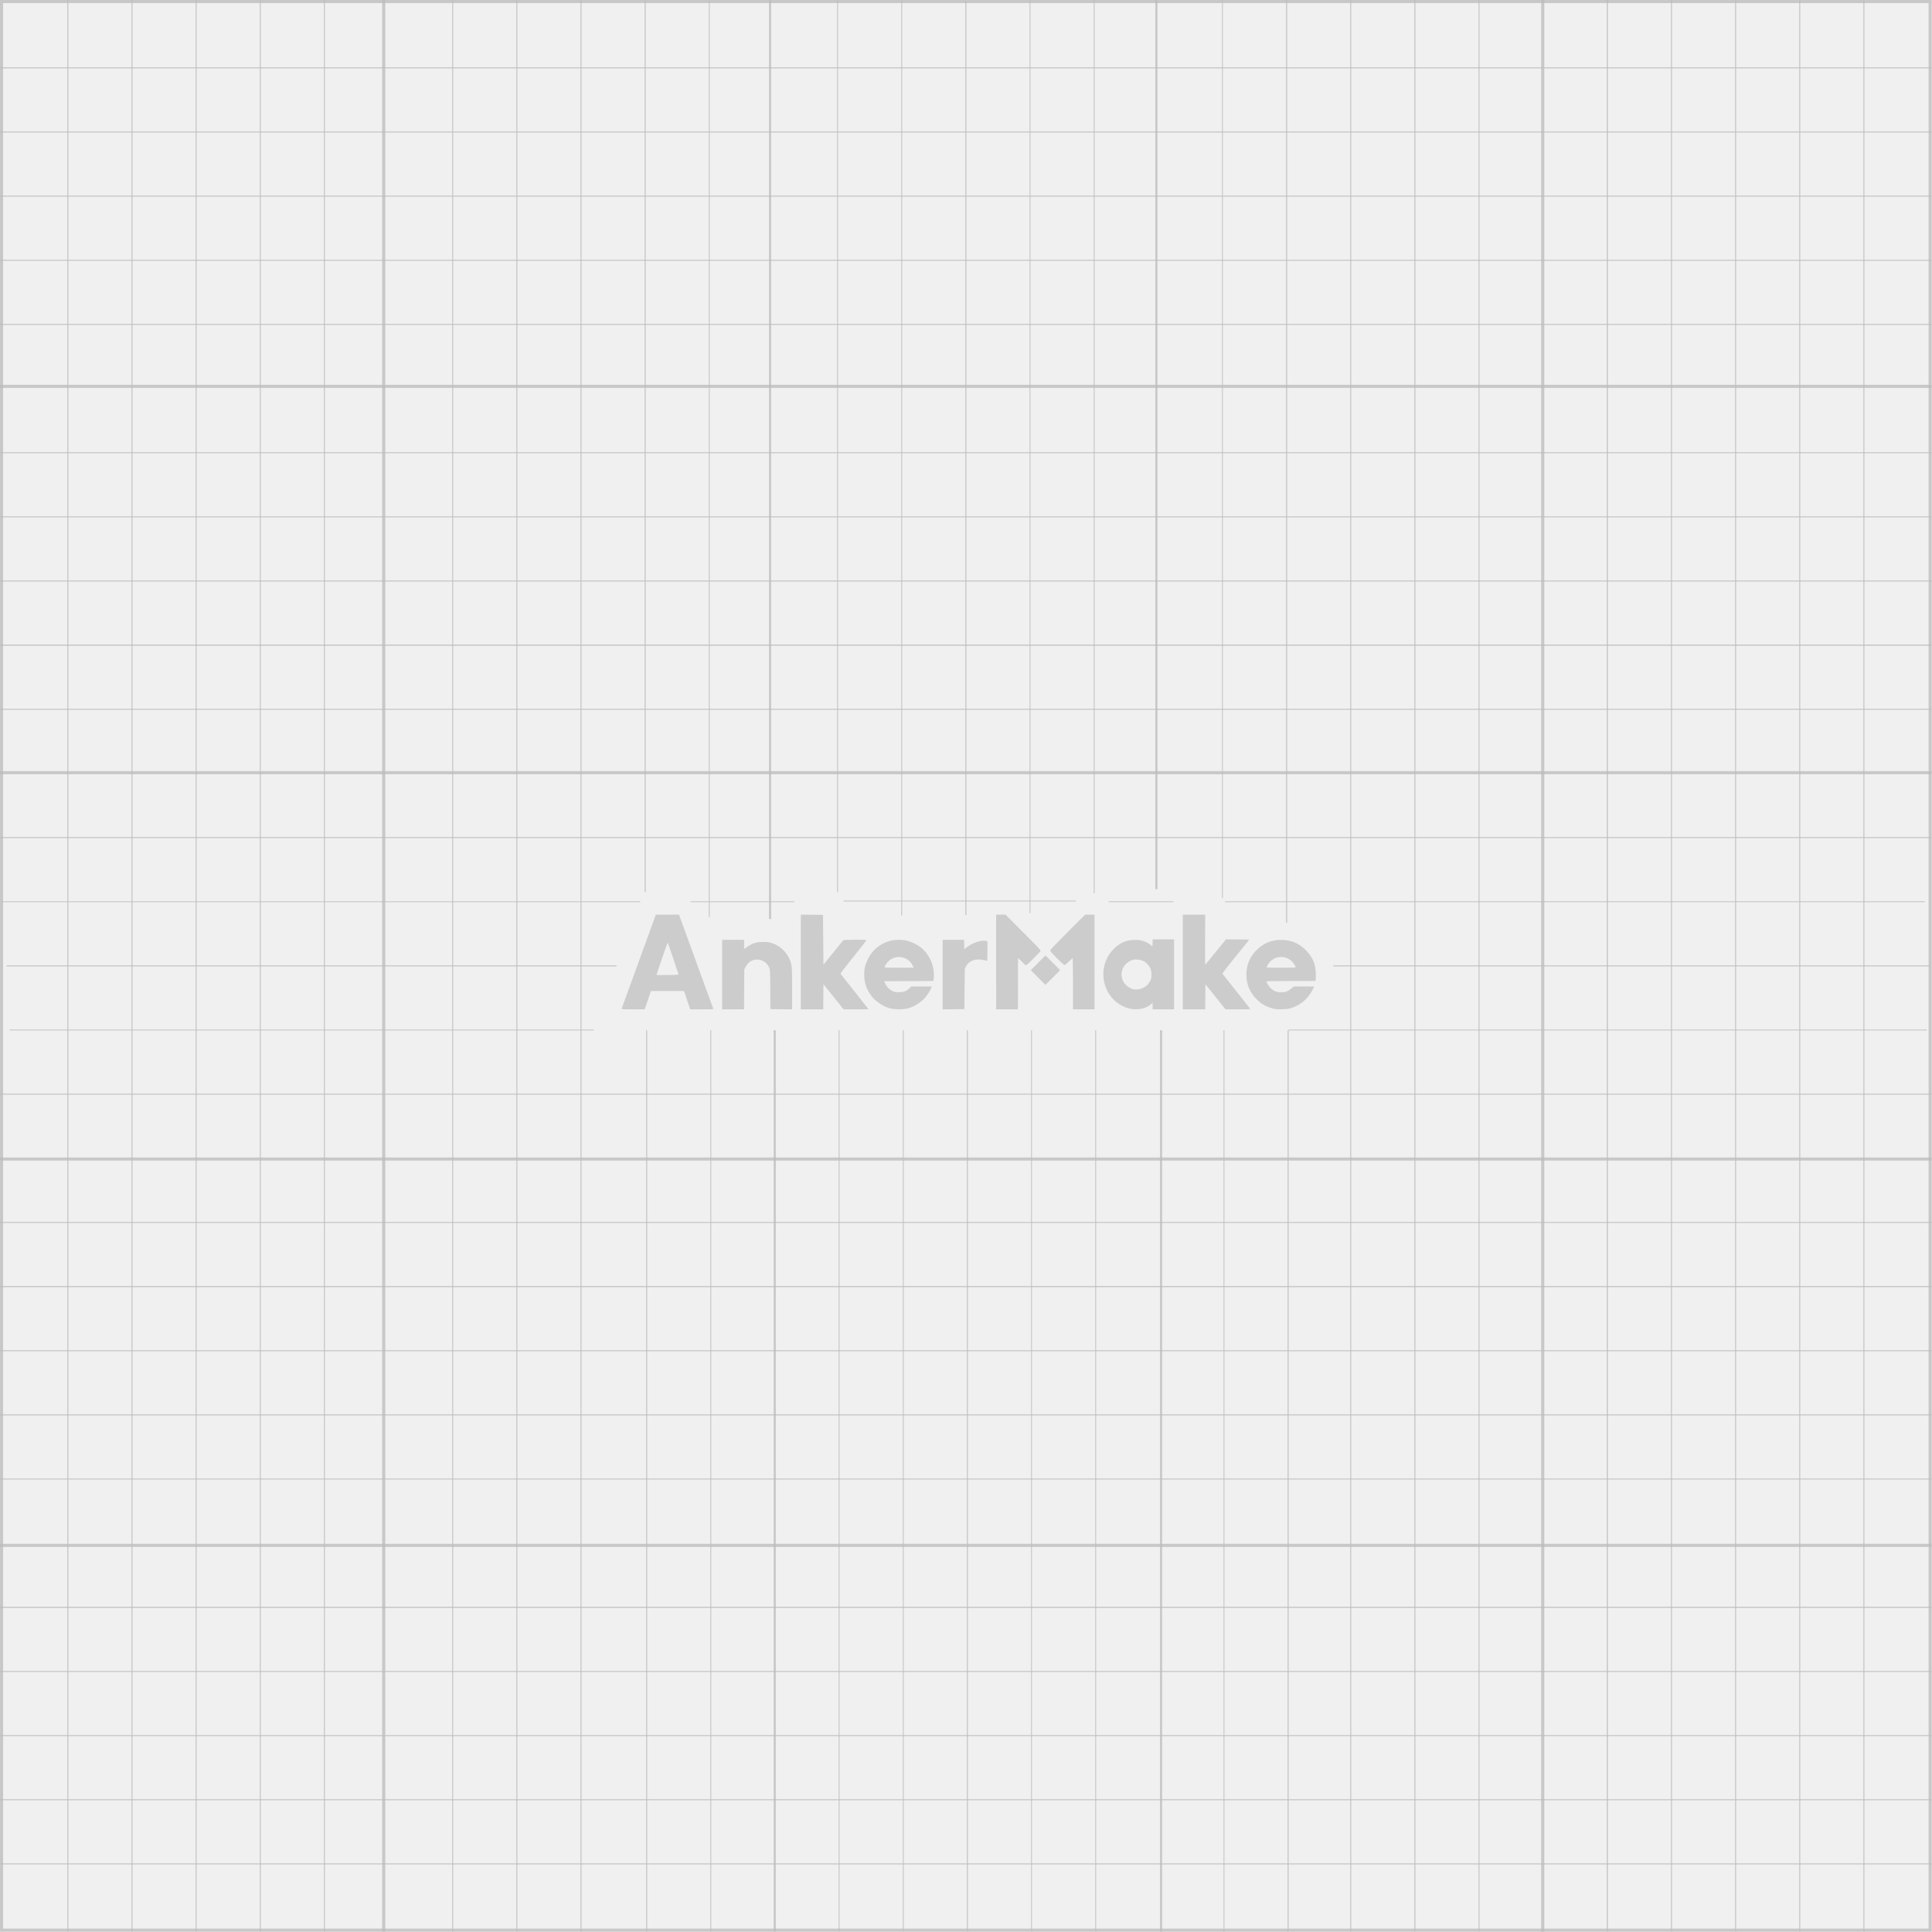
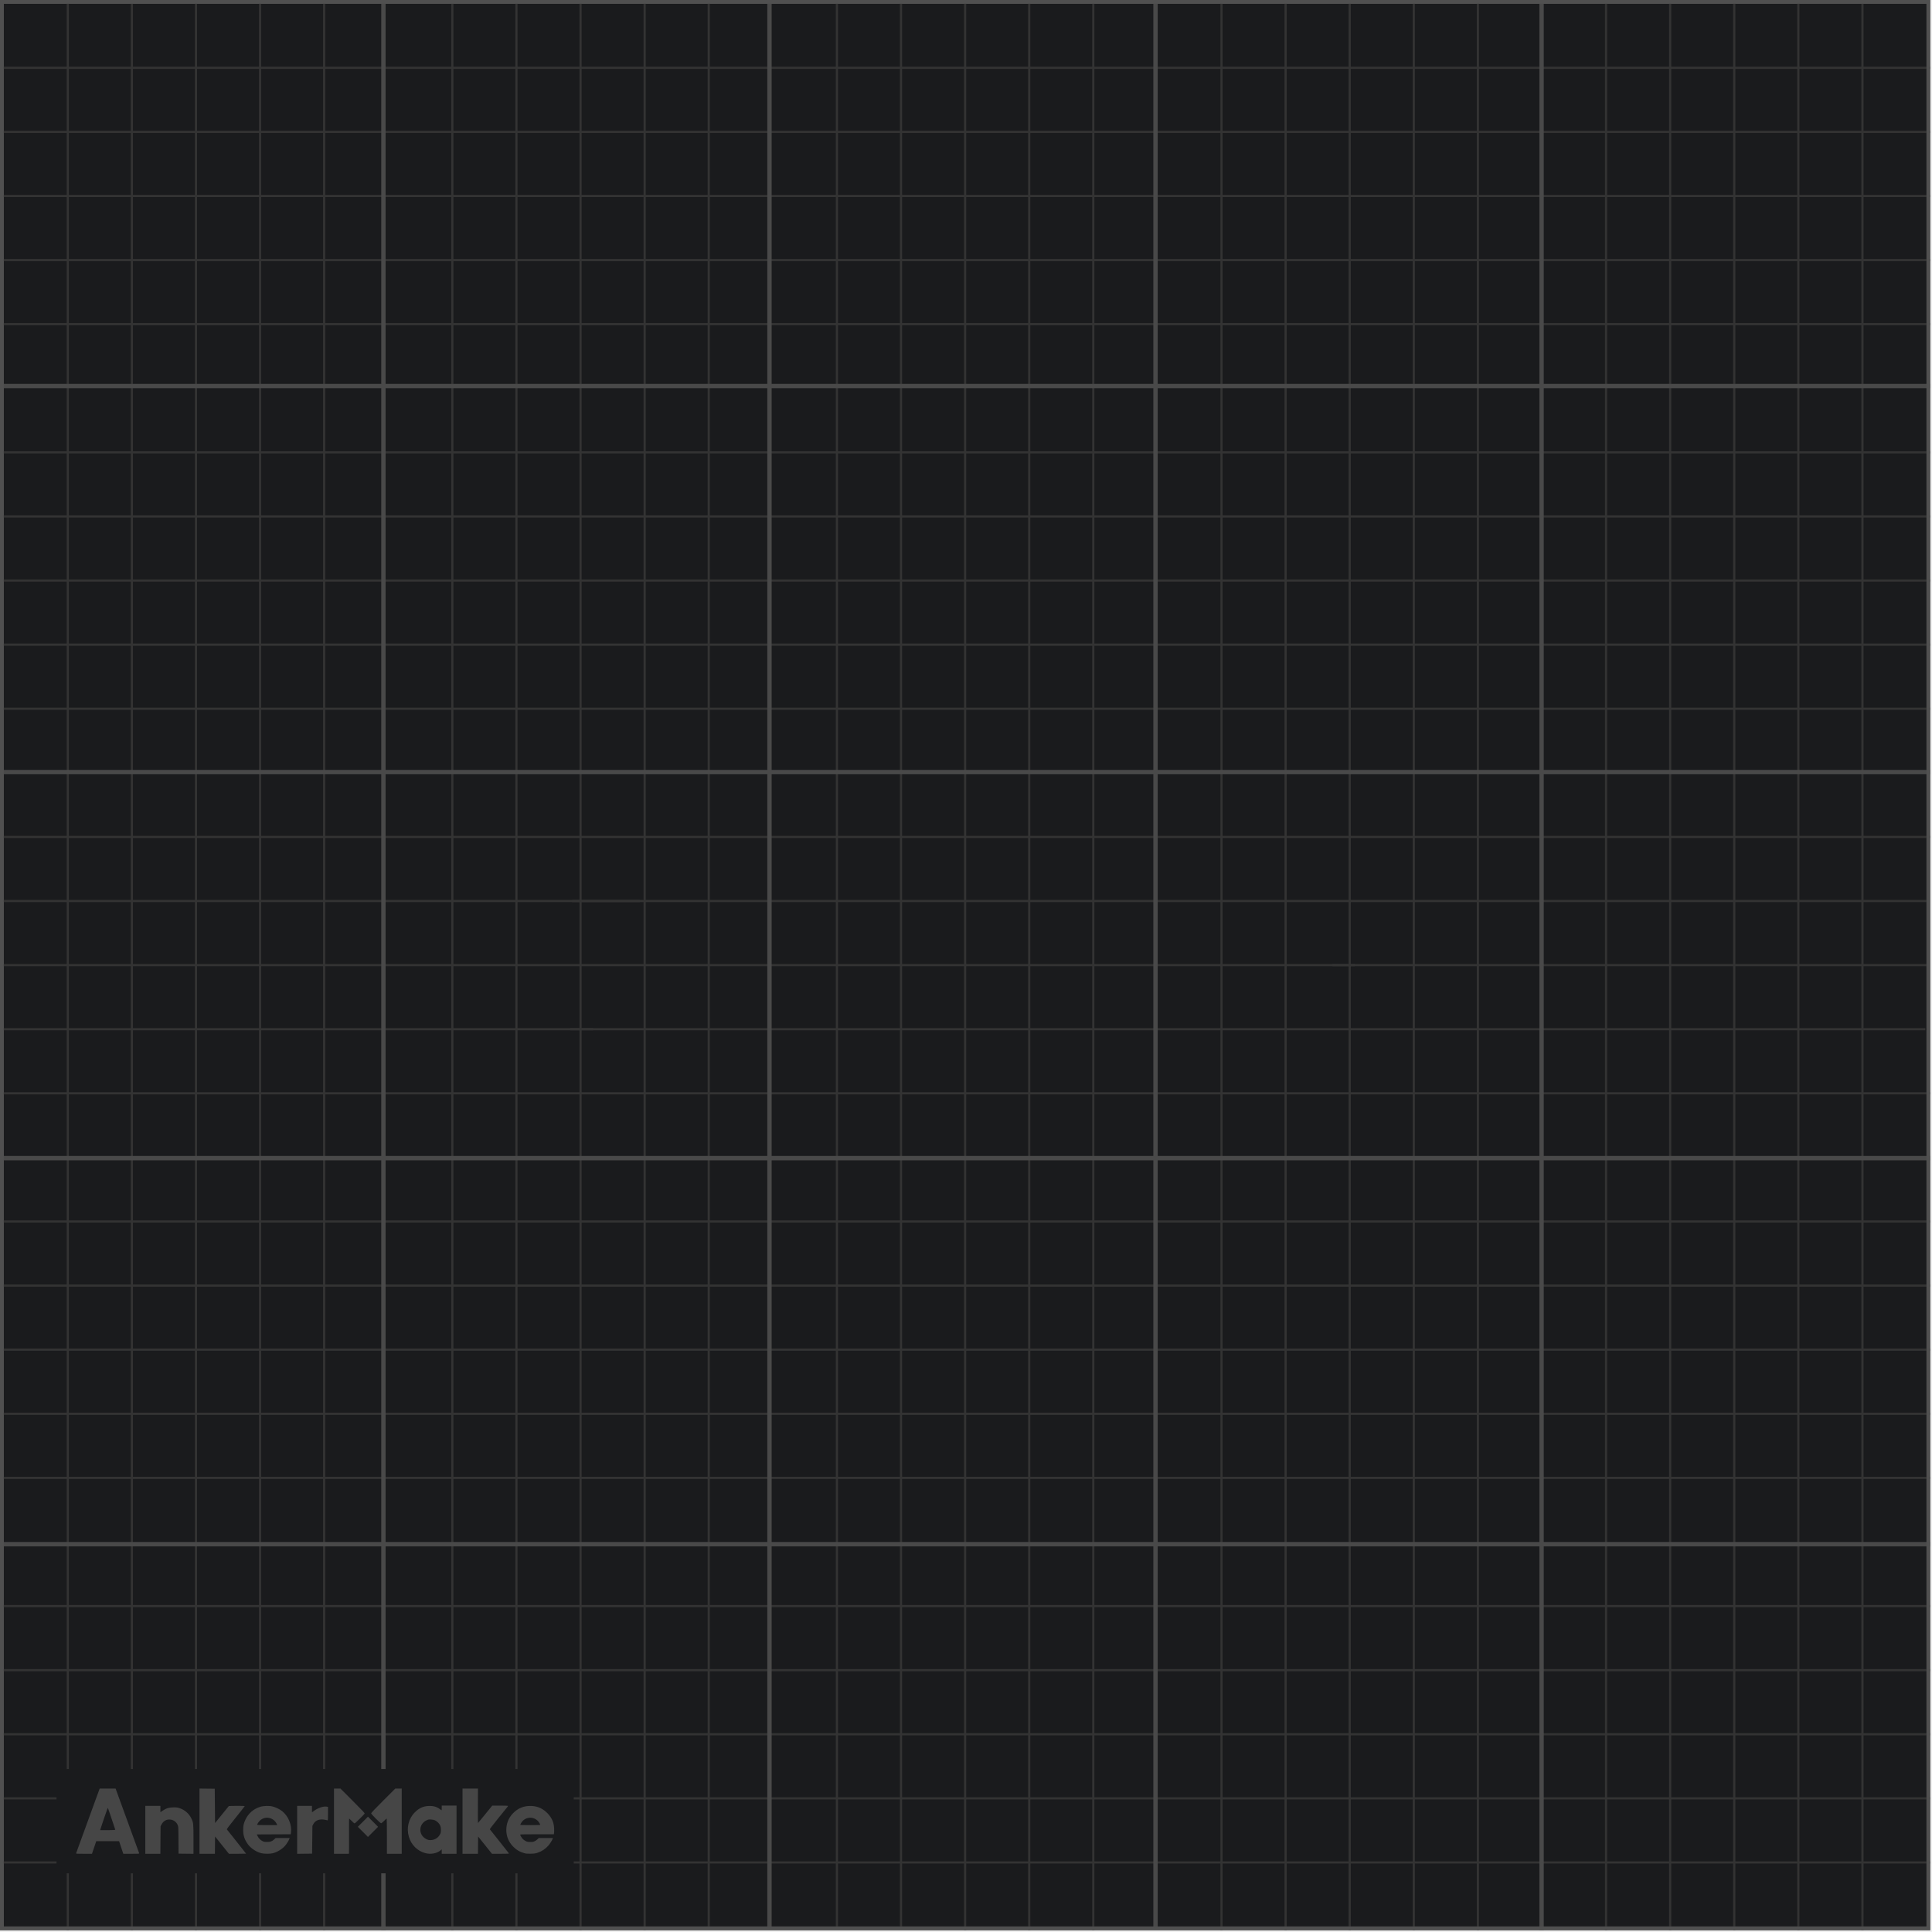
- <svg xmlns="http://www.w3.org/2000/svg" width="100%" height="100%" viewBox="0 0 2776 2776" version="1.1" xml:space="preserve" style="fill-rule:evenodd;clip-rule:evenodd;">
-   <g id="Layer-1">
-     <g>
-       <rect id="rect13" x="2.245" y="2.245" width="2771.1" height="2771.1" style="fill:none;stroke:#BABABA;stroke-opacity:0.75;stroke-width:4.49px;" />
-       <path id="path15" d="M551.349,0l0,2775.59" style="fill:none;fill-rule:nonzero;stroke:#BABABA;stroke-opacity:0.75;stroke-width:4.48px;" />
-       <path id="path17" d="M1106.47,0l0,1320.48" style="fill:none;fill-rule:nonzero;stroke:#BABABA;stroke-opacity:0.75;stroke-width:3.09px;" />
-       <path id="path19" d="M1661.59,0l-0,1277.57" style="fill:none;fill-rule:nonzero;stroke:#BABABA;stroke-opacity:0.75;stroke-width:3.04px;" />
-       <path id="path21" d="M2216.7,0l-0,2775.59" style="fill:none;fill-rule:nonzero;stroke:#BABABA;stroke-opacity:0.75;stroke-width:4.48px;" />
-       <path id="path25" d="M2775.59,555.118l-2775.59,0" style="fill:none;fill-rule:nonzero;stroke:#BABABA;stroke-opacity:0.75;stroke-width:4.48px;" />
-       <path id="path27" d="M2775.59,1110.24l-2775.59,0" style="fill:none;fill-rule:nonzero;stroke:#BABABA;stroke-opacity:0.75;stroke-width:4.48px;" />
-       <path id="path29" d="M2775.59,1665.35l-2775.59,-0" style="fill:none;fill-rule:nonzero;stroke:#BABABA;stroke-opacity:0.75;stroke-width:4.48px;" />
-       <path id="path31" d="M2775.59,2220.47l-2775.59,-0" style="fill:none;fill-rule:nonzero;stroke:#BABABA;stroke-opacity:0.75;stroke-width:4.48px;" />
-       <path id="path1119" d="M97.476,0l0,2775.59" style="fill:none;fill-rule:nonzero;stroke:#BABABA;stroke-opacity:0.75;stroke-width:1.55px;" />
-       <path id="path1123" d="M281.807,0l0,2775.59" style="fill:none;fill-rule:nonzero;stroke:#BABABA;stroke-opacity:0.75;stroke-width:1.55px;" />
-       <path id="path1127" d="M466.139,0l0,2775.59" style="fill:none;fill-rule:nonzero;stroke:#BABABA;stroke-opacity:0.75;stroke-width:1.55px;" />
-       <path id="path1131" d="M650.47,0l0,2775.59" style="fill:none;fill-rule:nonzero;stroke:#BABABA;stroke-opacity:0.75;stroke-width:1.55px;" />
-       <path id="path1135" d="M834.801,0l0,2775.59" style="fill:none;fill-rule:nonzero;stroke:#BABABA;stroke-opacity:0.75;stroke-width:1.55px;" />
-       <path id="path1147" d="M189.642,0l0,2775.59" style="fill:none;fill-rule:nonzero;stroke:#BABABA;stroke-opacity:0.75;stroke-width:1.55px;" />
-       <path id="path1151" d="M373.973,0l0,2775.59" style="fill:none;fill-rule:nonzero;stroke:#BABABA;stroke-opacity:0.75;stroke-width:1.55px;" />
-       <path id="path1159" d="M742.636,0l0,2775.59" style="fill:none;fill-rule:nonzero;stroke:#BABABA;stroke-opacity:0.75;stroke-width:1.55px;" />
-       <path id="path1163" d="M926.967,0l0,1281.64" style="fill:none;fill-rule:nonzero;stroke:#BABABA;stroke-opacity:0.75;stroke-width:1.6px;" />
-       <path id="path1239" d="M1019.13,0l0,1317.57" style="fill:none;fill-rule:nonzero;stroke:#BABABA;stroke-opacity:0.75;stroke-width:1.37px;" />
-       <path id="path1247" d="M1203.46,0l0,1282.07" style="fill:none;fill-rule:nonzero;stroke:#BABABA;stroke-opacity:0.75;stroke-width:1.37px;" />
-       <path id="path1251" d="M1295.63,0l0,1315.43" style="fill:none;fill-rule:nonzero;stroke:#BABABA;stroke-opacity:0.75;stroke-width:1.37px;" />
-       <path id="path1255" d="M1387.8,1.262l0,1313.52" style="fill:none;fill-rule:nonzero;stroke:#BABABA;stroke-opacity:0.75;stroke-width:1.59px;" />
-       <path id="path1259" d="M1479.96,0l0,1312.05" style="fill:none;fill-rule:nonzero;stroke:#BABABA;stroke-opacity:0.75;stroke-width:1.37px;" />
-       <path id="path1263" d="M1572.13,0l0,1283.38" style="fill:none;fill-rule:nonzero;stroke:#BABABA;stroke-opacity:0.75;stroke-width:1.37px;" />
-       <path id="path1271" d="M1756.46,0l0,1290.51" style="fill:none;fill-rule:nonzero;stroke:#BABABA;stroke-opacity:0.75;stroke-width:1.37px;" />
-       <path id="path1275" d="M1848.62,0l-0,1325.82" style="fill:none;fill-rule:nonzero;stroke:#BABABA;stroke-opacity:0.75;stroke-width:1.61px;" />
-       <path id="path1279" d="M1940.79,0l0,2775.59" style="fill:none;fill-rule:nonzero;stroke:#BABABA;stroke-opacity:0.75;stroke-width:1.55px;" />
-       <path id="path1283" d="M2032.96,0l0,2775.59" style="fill:none;fill-rule:nonzero;stroke:#BABABA;stroke-opacity:0.75;stroke-width:1.55px;" />
-       <path id="path1287" d="M2125.12,0l0,2775.59" style="fill:none;fill-rule:nonzero;stroke:#BABABA;stroke-opacity:0.75;stroke-width:1.55px;" />
-       <path id="path1295" d="M2309.45,0l-0,2775.59" style="fill:none;fill-rule:nonzero;stroke:#BABABA;stroke-opacity:0.75;stroke-width:1.76px;" />
-       <path id="path1299" d="M2401.62,0l0,2775.59" style="fill:none;fill-rule:nonzero;stroke:#BABABA;stroke-opacity:0.75;stroke-width:1.55px;" />
-       <path id="path1303" d="M2493.78,0l0,2775.59" style="fill:none;fill-rule:nonzero;stroke:#BABABA;stroke-opacity:0.75;stroke-width:1.55px;" />
-       <path id="path1307" d="M2585.95,0l-0,2775.59" style="fill:none;fill-rule:nonzero;stroke:#BABABA;stroke-opacity:0.75;stroke-width:1.55px;" />
-       <path id="path1311" d="M2678.12,0l0,2775.59" style="fill:none;fill-rule:nonzero;stroke:#BABABA;stroke-opacity:0.75;stroke-width:1.55px;" />
-       <path id="path1549" d="M2775.59,97.476l-2775.59,0" style="fill:none;fill-rule:nonzero;stroke:#BABABA;stroke-opacity:0.75;stroke-width:1.55px;" />
-       <path id="path1553" d="M2775.59,281.807l-2775.59,0" style="fill:none;fill-rule:nonzero;stroke:#BABABA;stroke-opacity:0.75;stroke-width:1.55px;" />
-       <path id="path1557" d="M2775.59,466.139l-2775.59,0" style="fill:none;fill-rule:nonzero;stroke:#BABABA;stroke-opacity:0.75;stroke-width:1.55px;" />
-       <path id="path1561" d="M2775.59,650.47l-2775.59,0" style="fill:none;fill-rule:nonzero;stroke:#BABABA;stroke-opacity:0.75;stroke-width:1.55px;" />
-       <path id="path1565" d="M2775.59,834.801l-2775.59,0" style="fill:none;fill-rule:nonzero;stroke:#BABABA;stroke-opacity:0.75;stroke-width:1.55px;" />
-       <path id="path1569" d="M2775.59,189.642l-2775.59,0" style="fill:none;fill-rule:nonzero;stroke:#BABABA;stroke-opacity:0.75;stroke-width:1.55px;" />
-       <path id="path1573" d="M2775.59,373.973l-2775.59,0" style="fill:none;fill-rule:nonzero;stroke:#BABABA;stroke-opacity:0.75;stroke-width:1.55px;" />
-       <path id="path1577" d="M2775.59,742.636l-2775.59,0" style="fill:none;fill-rule:nonzero;stroke:#BABABA;stroke-opacity:0.75;stroke-width:1.55px;" />
-       <path id="path1581" d="M2775.59,926.967l-2775.59,0" style="fill:none;fill-rule:nonzero;stroke:#BABABA;stroke-opacity:0.75;stroke-width:1.76px;" />
-       <path id="path1585" d="M2775.59,1019.13l-2775.59,0" style="fill:none;fill-rule:nonzero;stroke:#BABABA;stroke-opacity:0.75;stroke-width:1.55px;" />
-       <path id="path1589" d="M2775.59,1203.46l-2775.59,0" style="fill:none;fill-rule:nonzero;stroke:#BABABA;stroke-opacity:0.75;stroke-width:1.55px;" />
-       <path id="path1593" d="M2765.72,1295.63l-1005.55,0" style="fill:none;fill-rule:nonzero;stroke:#BABABA;stroke-opacity:0.75;stroke-width:1.35px;" />
-       <path id="path1597" d="M2772.99,1387.8l-857.158,0" style="fill:none;fill-rule:nonzero;stroke:#BABABA;stroke-opacity:0.75;stroke-width:1.58px;" />
-       <path id="path1601" d="M2768.51,1479.96l-917.239,0" style="fill:none;fill-rule:nonzero;stroke:#BABABA;stroke-opacity:0.75;stroke-width:1.34px;" />
-       <path id="path1605" d="M2775.59,1572.13l-2775.59,0" style="fill:none;fill-rule:nonzero;stroke:#BABABA;stroke-opacity:0.75;stroke-width:1.55px;" />
-       <path id="path1609" d="M2775.59,1756.46l-2775.59,0" style="fill:none;fill-rule:nonzero;stroke:#BABABA;stroke-opacity:0.75;stroke-width:1.55px;" />
-       <path id="path1613" d="M2775.59,1848.62l-2775.59,-0" style="fill:none;fill-rule:nonzero;stroke:#BABABA;stroke-opacity:0.75;stroke-width:1.76px;" />
-       <path id="path1617" d="M2775.59,1940.79l-2775.59,0" style="fill:none;fill-rule:nonzero;stroke:#BABABA;stroke-opacity:0.75;stroke-width:1.55px;" />
-       <path id="path1621" d="M2775.59,2032.96l-2775.59,0" style="fill:none;fill-rule:nonzero;stroke:#BABABA;stroke-opacity:0.75;stroke-width:1.55px;" />
-       <path id="path1625" d="M2775.59,2125.12l-2775.59,0" style="fill:none;fill-rule:nonzero;stroke:#BABABA;stroke-opacity:0.75;stroke-width:1.55px;" />
-       <path id="path1629" d="M2775.59,2309.45l-2775.59,-0" style="fill:none;fill-rule:nonzero;stroke:#BABABA;stroke-opacity:0.75;stroke-width:1.76px;" />
-       <path id="path1633" d="M2775.59,2401.62l-2775.59,0" style="fill:none;fill-rule:nonzero;stroke:#BABABA;stroke-opacity:0.75;stroke-width:1.55px;" />
-       <path id="path1637" d="M2775.59,2493.78l-2775.59,0" style="fill:none;fill-rule:nonzero;stroke:#BABABA;stroke-opacity:0.75;stroke-width:1.55px;" />
-       <path id="path1641" d="M2775.59,2585.95l-2775.59,-0" style="fill:none;fill-rule:nonzero;stroke:#BABABA;stroke-opacity:0.75;stroke-width:1.55px;" />
-       <path id="path1645" d="M2775.59,2678.12l-2775.59,0" style="fill:none;fill-rule:nonzero;stroke:#BABABA;stroke-opacity:0.75;stroke-width:1.55px;" />
-       <path id="path1025" d="M1113.17,1480.33l0,1295.26" style="fill:none;fill-rule:nonzero;stroke:#BABABA;stroke-opacity:0.75;stroke-width:3.06px;" />
-       <path id="path1027" d="M1668.28,1480.33l0,1295.26" style="fill:none;fill-rule:nonzero;stroke:#BABABA;stroke-opacity:0.75;stroke-width:3.06px;" />
-       <path id="path1029" d="M929.168,1480.33l0,1295.26" style="fill:none;fill-rule:nonzero;stroke:#BABABA;stroke-opacity:0.75;stroke-width:1.6px;" />
-       <path id="path1033" d="M1021.33,1480.33l0,1295.26" style="fill:none;fill-rule:nonzero;stroke:#BABABA;stroke-opacity:0.75;stroke-width:1.37px;" />
-       <path id="path1037" d="M1205.66,1480.33l0,1295.26" style="fill:none;fill-rule:nonzero;stroke:#BABABA;stroke-opacity:0.75;stroke-width:1.37px;" />
-       <path id="path1041" d="M1297.83,1480.33l0,1295.26" style="fill:none;fill-rule:nonzero;stroke:#BABABA;stroke-opacity:0.75;stroke-width:1.37px;" />
-       <path id="path1045" d="M1390,1480.33l0,1295.26" style="fill:none;fill-rule:nonzero;stroke:#BABABA;stroke-opacity:0.75;stroke-width:1.6px;" />
-       <path id="path1049" d="M1482.16,1480.33l0,1295.26" style="fill:none;fill-rule:nonzero;stroke:#BABABA;stroke-opacity:0.75;stroke-width:1.37px;" />
-       <path id="path1053" d="M1574.33,1480.33l0,1295.26" style="fill:none;fill-rule:nonzero;stroke:#BABABA;stroke-opacity:0.75;stroke-width:1.37px;" />
-       <path id="path1057" d="M1758.66,1480.33l0,1295.26" style="fill:none;fill-rule:nonzero;stroke:#BABABA;stroke-opacity:0.75;stroke-width:1.37px;" />
-       <path id="path1061" d="M1850.83,1480.33l0,1295.26" style="fill:none;fill-rule:nonzero;stroke:#BABABA;stroke-opacity:0.75;stroke-width:1.6px;" />
-       <path id="path1139" d="M919.983,1295.63l-916.91,0" style="fill:none;fill-rule:nonzero;stroke:#BABABA;stroke-opacity:0.75;stroke-width:1.34px;" />
-       <path id="path1143" d="M885.798,1387.8l-876.575,0" style="fill:none;fill-rule:nonzero;stroke:#BABABA;stroke-opacity:0.75;stroke-width:1.58px;" />
-       <path id="path1148" d="M852.954,1479.96l-839.198,0" style="fill:none;fill-rule:nonzero;stroke:#BABABA;stroke-opacity:0.75;stroke-width:1.34px;" />
-       <path id="path1152" d="M992.186,1295.63l149.337,0" style="fill:none;fill-rule:nonzero;stroke:#BABABA;stroke-opacity:0.75;stroke-width:1.32px;" />
-       <path id="path1156" d="M1211.9,1294.68l333.825,0" style="fill:none;fill-rule:nonzero;stroke:#BABABA;stroke-opacity:0.75;stroke-width:1.32px;" />
-       <path id="path1160" d="M1593.13,1295.63l92.898,0" style="fill:none;fill-rule:nonzero;stroke:#BABABA;stroke-opacity:0.75;stroke-width:1.32px;" />
-     </g>
-     <g>
-       <path id="path1042" d="M893.14,1449.47c0.413,-1.099 30.874,-84.829 40.354,-110.921c4.138,-11.388 7.841,-21.519 8.229,-22.512l0.708,-1.808l33.239,0l0.979,2.794c1.208,3.447 47.501,130.522 48.13,132.117c0.425,1.078 -0.611,1.151 -16.323,1.151l-16.777,0l-8.764,-26.292l-47.655,0l-4.458,13.146l-4.459,13.146l-16.754,0c-13.13,0 -16.688,-0.177 -16.447,-0.822l-0.002,0.001Zm79.462,-48.887l2.395,-0.397l-7.653,-22.913c-4.21,-12.603 -7.803,-22.922 -7.984,-22.931c-0.335,-0.011 -14.996,42.44 -15.601,45.173l-0.327,1.478l13.387,-0.007c7.363,-0.005 14.465,-0.185 15.782,-0.403l0.001,-0Zm64.979,-0.247l-0,-49.955l31.55,-0l-0,13.12l4.925,-3.342c7.283,-4.941 13.212,-6.696 22.682,-6.713c6.545,-0.011 8.265,0.228 12.818,1.789c10.527,3.608 19.285,11.301 24.021,21.104c4.449,9.205 4.55,10.183 4.561,43.894l0.008,30.083l-31.223,-0.352l-0.118,-25.964c-0.059,-14.279 -0.269,-27.345 -0.456,-29.034c-0.943,-8.559 -8.01,-15.348 -16.798,-16.136c-7.581,-0.681 -13.935,2.795 -17.757,9.716l-2.339,4.233l-0.19,28.757l-0.191,28.756l-31.499,-0l0.006,-49.956Zm113.056,-18.088l-0,-68.043l31.879,0.352l0.658,71.533l7.962,-9.803c4.38,-5.392 10.706,-13.204 14.059,-17.362c3.352,-4.158 6.292,-7.782 6.532,-8.054c0.616,-0.695 33.208,-0.767 33.347,-0.071c0.059,0.313 -8.447,11.181 -18.91,24.15c-12.426,15.405 -18.823,23.837 -18.45,24.32c0.314,0.407 9.489,11.927 20.388,25.601c10.898,13.673 19.815,24.988 19.815,25.141c-0,0.155 -8.06,0.279 -17.911,0.278l-17.912,-0.003l-28.921,-36.048l-0.349,36.054l-32.188,-0l0.001,-68.045Zm129.818,66.968c-10.309,-2.169 -22.273,-9.914 -28.612,-18.523c-7.089,-9.629 -10.068,-18.625 -10.049,-30.357c0.012,-8.775 1.072,-13.523 4.763,-21.363c6.117,-12.991 16.784,-22.27 30.612,-26.626c7.063,-2.225 18.717,-2.558 25.983,-0.742c6.741,1.685 14.762,5.56 19.845,9.588c13.196,10.458 20.741,28.93 18.499,45.29l-0.417,3.044l-70.872,0.34l2.047,4.095c2.232,4.468 5.656,7.805 10.412,10.151c2.485,1.226 4.14,1.505 8.963,1.513c6.947,0.012 10.341,-1.237 14.979,-5.512l2.916,-2.688l29.191,-0l-0.434,1.479c-0.878,2.984 -5.894,11.111 -9.033,14.633c-6.704,7.522 -17.268,13.817 -26.445,15.758c-5.784,1.223 -16.334,1.186 -22.348,-0.083l0,0.003Zm30.883,-62.048c-6.584,-12.992 -23.896,-16.175 -34.419,-6.329c-2.484,2.325 -5.994,7.466 -5.994,8.78c0,0.688 4.18,0.858 21.044,0.858l21.045,-0l-1.676,-3.309Zm43.064,13.18l0,-49.966l30.894,-0l0.083,6.08c0.047,3.344 0.047,6.302 0,6.573c-0.142,0.88 0.612,0.529 3.083,-1.441c8.561,-6.824 20.717,-10.99 28.052,-9.614l2.309,0.433l0,14.103c0,7.756 -0.221,14.091 -0.494,14.078c-0.27,-0.011 -2.267,-0.452 -4.437,-0.975c-12.079,-2.917 -21.655,0.509 -26.021,9.309l-1.585,3.193l-0.658,57.843l-31.222,0.351l-0.004,-49.967Zm76.905,-18.088l-0,-68.031l13.498,-0l25.525,25.555c22.138,22.165 25.436,25.719 24.852,26.785c-0.37,0.676 -5.105,5.617 -10.523,10.98c-8.396,8.311 -10.029,9.652 -11.06,9.084c-0.665,-0.367 -3.273,-2.757 -5.794,-5.313c-2.521,-2.556 -4.739,-4.648 -4.929,-4.648c-0.192,-0 -0.268,15.898 -0.173,35.329c0.095,19.432 0.012,35.996 -0.177,36.81l-0.349,1.479l-30.869,-0l-0.001,-68.03Zm110.428,31.223c-0,-20.245 -0.229,-36.809 -0.51,-36.809c-0.282,-0 -2.714,2.218 -5.407,4.929c-2.861,2.881 -5.447,4.93 -6.22,4.93c-1.799,-0 -20.729,-18.903 -20.729,-20.7c-0,-0.869 8.673,-9.997 25.145,-26.465l25.146,-25.138l13.468,-0l-0,136.062l-30.893,-0l-0,-36.809Zm80.306,35.475c-16.552,-4.335 -29.655,-17.304 -34.515,-34.16c-5.332,-18.493 -0.632,-37.825 12.381,-50.912c8.91,-8.961 17.247,-12.801 28.96,-13.34c9.631,-0.443 16.929,1.621 23.465,6.637c1.72,1.321 3.273,2.401 3.451,2.401c0.178,-0 0.323,-2.219 0.323,-4.93l-0,-4.93l30.894,-0l-0,100.568l-30.894,-0l-0,-9.338l-2.324,2.041c-7.39,6.488 -20.404,8.933 -31.74,5.964l-0.001,-0.001Zm20.727,-29.587c4.461,-2.186 7.802,-5.605 10.162,-10.4c1.202,-2.441 1.502,-4.159 1.51,-8.634c0.011,-6.688 -1.493,-10.607 -5.761,-15.01c-4.249,-4.383 -8.319,-6.193 -14.719,-6.546c-4.927,-0.27 -5.735,-0.127 -9.531,1.652c-12.958,6.086 -16.971,21.561 -8.502,32.788c2.677,3.549 8.026,7.104 12.184,8.099c4.38,1.048 10.089,0.289 14.656,-1.949l0.001,-0Zm56.719,-37.111l-0,-68.031l32.23,-0l-0.176,36.089c-0.094,19.849 -0.007,35.986 0.196,35.859c0.205,-0.127 6.988,-8.369 15.075,-18.318l14.704,-18.09l16.288,0.002c8.958,0.002 16.428,0.228 16.598,0.505c0.171,0.276 -0.802,1.818 -2.161,3.425c-1.359,1.608 -10.074,12.35 -19.365,23.872c-11.151,13.828 -16.696,21.2 -16.312,21.692c0.32,0.408 9.293,11.687 19.942,25.063c10.648,13.376 19.58,24.691 19.849,25.141c0.386,0.649 -3.275,0.821 -17.46,0.814l-17.95,-0.007l-14.461,-18.019l-14.462,-18.018l-0.349,36.054l-32.188,-0l-0,-68.032l0.002,-0.001Zm129.16,66.785c-9.616,-2.605 -16.862,-6.867 -23.763,-13.977c-9.166,-9.444 -14.017,-21.294 -14.027,-34.267c-0.008,-13.414 4.415,-24.837 13.319,-34.37c10.699,-11.457 23.763,-16.684 39.7,-15.884c13.023,0.653 23.959,5.755 33.143,15.46c9.003,9.515 13.096,18.989 13.607,31.493c0.164,4.044 0.094,8.407 -0.142,9.695l-0.44,2.343l-35.135,-0c-23.74,-0 -35.135,0.221 -35.135,0.679c-0,1.535 3.323,7.049 5.686,9.435c1.391,1.406 4.157,3.328 6.145,4.273c3.076,1.461 4.497,1.715 9.531,1.705c5.154,-0.008 6.357,-0.244 9.345,-1.808c1.885,-0.987 4.464,-2.83 5.729,-4.096l2.301,-2.3l29.554,-0l-0.678,1.942c-1.049,3.008 -5.377,9.866 -8.547,13.544c-6.037,7.001 -13.619,12.114 -22.368,15.085c-4.728,1.604 -6.693,1.889 -14.351,2.077c-7.156,0.176 -9.764,-0.024 -13.475,-1.029l0.001,-0Zm33.189,-59.061c-0.008,-0.27 -0.867,-1.995 -1.921,-3.831c-8.493,-14.807 -29.72,-14.807 -38.214,-0c-1.053,1.836 -1.917,3.56 -1.92,3.831c-0.008,0.271 9.459,0.494 21.027,0.494c11.568,-0 21.031,-0.221 21.027,-0.494l0.001,-0Z" style="fill:#BABABA;fill-opacity:0.67;fill-rule:nonzero;" />
-       <path id="path1036" d="M1502.16,1372.88l21.117,21.117l-21.117,21.118l-21.118,-21.118l21.118,-21.117Z" style="fill:#BABABA;fill-opacity:0.67;fill-rule:nonzero;" />
-     </g>
+ <svg xmlns="http://www.w3.org/2000/svg" width="889" height="889" viewBox="0 0 889 889" fill="none">
+   <g clip-path="url(#clip0_8392_6489)">
+     <path d="M887.471 0.719H0.719V887.471H887.471V0.719Z" fill="#1A1B1D" stroke="#505050" stroke-width="2" />
+     <path d="M31.191 0V888.189Z" fill="#333333" />
+     <path d="M31.191 0V888.189" stroke="#333333" />
+     <path d="M90.178 0V888.189Z" fill="#333333" />
+     <path d="M90.178 0V888.189" stroke="#333333" />
+     <path d="M149.164 0V888.189Z" fill="#333333" />
+     <path d="M149.164 0V888.189" stroke="#333333" />
+     <path d="M208.15 0V888.189Z" fill="#333333" />
+     <path d="M208.15 0V888.189" stroke="#333333" />
+     <path d="M267.137 0V888.189Z" fill="#333333" />
+     <path d="M267.137 0V888.189" stroke="#333333" />
+     <path d="M60.685 0V888.189Z" fill="#333333" />
+     <path d="M60.685 0V888.189" stroke="#333333" />
+     <path d="M119.672 0V888.189Z" fill="#333333" />
+     <path d="M119.672 0V888.189" stroke="#333333" />
+     <path d="M237.643 0V888.189Z" fill="#333333" />
+     <path d="M237.643 0V888.189" stroke="#333333" />
+     <path d="M296.629 0V888.124Z" fill="#333333" />
+     <path d="M296.629 0V888.124" stroke="#333333" />
+     <path d="M326.123 0V887.621Z" fill="#333333" />
+     <path d="M326.123 0V887.621" stroke="#333333" />
+     <path d="M385.109 0V887.263Z" fill="#333333" />
+     <path d="M385.109 0V887.263" stroke="#333333" />
+     <path d="M414.602 0V887.938Z" fill="#333333" />
+     <path d="M414.602 0V887.938" stroke="#333333" />
+     <path d="M444.094 0.404V888.594Z" fill="#333333" />
+     <path d="M444.094 0.404V888.594" stroke="#333333" />
+     <path d="M473.588 0V888.19Z" fill="#333333" />
+     <path d="M473.588 0V888.19" stroke="#333333" />
+     <path d="M503.08 0V888.19Z" fill="#333333" />
+     <path d="M503.08 0V888.19" stroke="#333333" />
+     <path d="M562.066 0V888.19Z" fill="#333333" />
+     <path d="M562.066 0V888.19" stroke="#333333" />
+     <path d="M591.561 0V888.19Z" fill="#333333" />
+     <path d="M591.561 0V888.19" stroke="#333333" />
+     <path d="M621.053 0V888.189Z" fill="#333333" />
+     <path d="M621.053 0V888.189" stroke="#333333" />
+     <path d="M650.545 0V888.189Z" fill="#333333" />
+     <path d="M650.545 0V888.189" stroke="#333333" />
+     <path d="M680.039 0V888.189Z" fill="#333333" />
+     <path d="M680.039 0V888.189" stroke="#333333" />
+     <path d="M739.025 0V888.189Z" fill="#333333" />
+     <path d="M739.025 0V888.189" stroke="#333333" />
+     <path d="M768.518 0V888.189Z" fill="#333333" />
+     <path d="M768.518 0V888.189" stroke="#333333" />
+     <path d="M798.01 0V888.189Z" fill="#333333" />
+     <path d="M798.01 0V888.189" stroke="#333333" />
+     <path d="M827.504 0V888.189Z" fill="#333333" />
+     <path d="M827.504 0V888.189" stroke="#333333" />
+     <path d="M856.996 0V888.189Z" fill="#333333" />
+     <path d="M856.996 0V888.189" stroke="#333333" />
+     <path d="M888.189 31.192H0Z" fill="#333333" />
+     <path d="M888.189 31.192H0" stroke="#333333" />
+     <path d="M888.189 90.179H0Z" fill="#333333" />
+     <path d="M888.189 90.179H0" stroke="#333333" />
+     <path d="M888.189 149.164H0Z" fill="#333333" />
+     <path d="M888.189 149.164H0" stroke="#333333" />
+     <path d="M888.189 208.15H0Z" fill="#333333" />
+     <path d="M888.189 208.15H0" stroke="#333333" />
+     <path d="M888.189 267.137H0Z" fill="#333333" />
+     <path d="M888.189 267.137H0" stroke="#333333" />
+     <path d="M888.189 60.685H0Z" fill="#333333" />
+     <path d="M888.189 60.685H0" stroke="#333333" />
+     <path d="M888.189 119.671H0Z" fill="#333333" />
+     <path d="M888.189 119.671H0" stroke="#333333" />
+     <path d="M888.189 237.644H0Z" fill="#333333" />
+     <path d="M888.189 237.644H0" stroke="#333333" />
+     <path d="M888.189 296.63H0Z" fill="#333333" />
+     <path d="M888.189 296.63H0" stroke="#333333" />
+     <path d="M888.189 326.122H0Z" fill="#333333" />
+     <path d="M888.189 326.122H0" stroke="#333333" />
+     <path d="M888.189 385.108H0Z" fill="#333333" />
+     <path d="M888.189 385.108H0" stroke="#333333" />
+     <path d="M887.031 414.602H263.255Z" fill="#333333" />
+     <path d="M887.031 414.602H263.255" stroke="#333333" />
+     <path d="M887.357 444.095H613.067Z" fill="#333333" />
+     <path d="M887.357 444.095H613.067" stroke="#333333" />
+     <path d="M885.924 473.588H262.407Z" fill="#333333" />
+     <path d="M885.924 473.588H262.407" stroke="#333333" />
+     <path d="M888.189 503.08H0Z" fill="#333333" />
+     <path d="M888.189 503.08H0" stroke="#333333" />
+     <path d="M888.189 562.066H0Z" fill="#333333" />
+     <path d="M888.189 562.066H0" stroke="#333333" />
+     <path d="M888.189 591.56H0Z" fill="#333333" />
+     <path d="M888.189 591.56H0" stroke="#333333" />
+     <path d="M888.189 621.053H0Z" fill="#333333" />
+     <path d="M888.189 621.053H0" stroke="#333333" />
+     <path d="M888.189 650.546H0Z" fill="#333333" />
+     <path d="M888.189 650.546H0" stroke="#333333" />
+     <path d="M888.189 680.039H0Z" fill="#333333" />
+     <path d="M888.189 680.039H0" stroke="#333333" />
+     <path d="M888.189 739.024H0Z" fill="#333333" />
+     <path d="M888.189 739.024H0" stroke="#333333" />
+     <path d="M888.189 768.518H0Z" fill="#333333" />
+     <path d="M888.189 768.518H0" stroke="#333333" />
+     <path d="M888.189 798.011H0Z" fill="#333333" />
+     <path d="M888.189 798.011H0" stroke="#333333" />
+     <path d="M888.189 827.504H0Z" fill="#333333" />
+     <path d="M888.189 827.504H0" stroke="#333333" />
+     <path d="M888.189 856.997H0Z" fill="#333333" />
+     <path d="M888.189 856.997H0" stroke="#333333" />
+     <path d="M294.395 414.602H0.983Z" fill="#333333" />
+     <path d="M294.395 414.602H0.983" stroke="#333333" />
+     <path d="M623.455 444.095H0.951Z" fill="#333333" />
+     <path d="M623.455 444.095H0.951" stroke="#333333" />
+     <path d="M272.945 473.588H1.402Z" fill="#333333" />
+     <path d="M272.945 473.588H1.402" stroke="#333333" />
+     <path d="M176.432 0V888.189" stroke="#494949" stroke-width="2" />
+     <path d="M354.07 0V887.553" stroke="#494949" stroke-width="2" />
+     <path d="M531.707 0V887.823" stroke="#494949" stroke-width="2" />
+     <path d="M709.346 0V888.189" stroke="#494949" stroke-width="2" />
+     <path d="M888.189 177.638L0 177.638" stroke="#494949" stroke-width="2" />
+     <path d="M888.189 355.275L0 355.275" stroke="#494949" stroke-width="2" />
+     <path d="M888.189 532.913H0" stroke="#494949" stroke-width="2" />
+     <path d="M888.189 710.551H0" stroke="#494949" stroke-width="2" />
+     <rect x="26" y="814" width="238" height="48" fill="#1A1B1D" />
+     <path d="M35.002 852.83C35.093 852.588 41.811 834.123 43.901 828.369C44.814 825.857 45.63 823.623 45.716 823.404L45.872 823.005H53.203L53.419 823.621C53.685 824.382 63.894 852.406 64.033 852.758C64.126 852.995 63.898 853.011 60.433 853.011H56.733L55.767 850.112L54.8 847.213H44.291L43.308 850.112L42.324 853.011H38.63C35.734 853.011 34.949 852.972 35.002 852.83ZM52.526 842.049L53.054 841.962L51.366 836.908C50.438 834.129 49.646 831.853 49.606 831.852C49.532 831.849 46.299 841.211 46.165 841.813L46.093 842.14L49.045 842.138C50.669 842.137 52.236 842.097 52.526 842.049ZM66.856 841.995V830.978H73.814V833.871L74.9 833.134C76.506 832.045 77.814 831.658 79.902 831.654C81.345 831.651 81.725 831.704 82.729 832.048C85.05 832.844 86.982 834.541 88.026 836.702C89.007 838.733 89.03 838.948 89.032 846.383L89.034 853.017L82.148 852.939L82.122 847.213C82.109 844.064 82.063 841.183 82.022 840.81C81.814 838.923 80.255 837.426 78.317 837.252C76.645 837.102 75.244 837.868 74.401 839.394L73.885 840.328L73.843 846.67L73.801 853.012H66.855L66.856 841.995ZM91.789 838.006V823L98.819 823.078L98.964 838.853L100.72 836.691C101.686 835.502 103.081 833.779 103.82 832.862C104.56 831.945 105.208 831.146 105.261 831.086C105.397 830.933 112.584 830.917 112.615 831.07C112.628 831.139 110.752 833.536 108.445 836.396C105.704 839.793 104.294 841.653 104.376 841.76C104.445 841.849 106.469 844.39 108.872 847.405C111.276 850.421 113.242 852.916 113.242 852.95C113.242 852.984 111.464 853.011 109.292 853.011L105.342 853.011L98.964 845.061L98.925 849.036L98.887 853.012H91.788L91.789 838.006ZM120.418 852.774C118.144 852.296 115.506 850.588 114.108 848.689C112.544 846.566 111.888 844.582 111.892 841.995C111.894 840.059 112.128 839.012 112.942 837.283C114.291 834.418 116.643 832.372 119.693 831.411C121.251 830.921 123.821 830.847 125.423 831.248C126.91 831.619 128.678 832.474 129.8 833.362C132.71 835.669 134.374 839.742 133.879 843.35L133.787 844.022L118.158 844.097L118.609 845C119.101 845.985 119.856 846.721 120.905 847.238C121.453 847.509 121.818 847.57 122.882 847.572C124.414 847.575 125.163 847.299 126.185 846.356L126.828 845.764H133.266L133.17 846.09C132.977 846.748 131.87 848.54 131.178 849.317C129.7 850.976 127.37 852.364 125.346 852.792C124.071 853.062 121.744 853.054 120.418 852.774ZM127.228 839.091C125.776 836.226 121.958 835.524 119.638 837.695C119.09 838.208 118.316 839.341 118.316 839.631C118.316 839.783 119.238 839.82 122.957 839.82H127.598L127.228 839.091ZM136.725 841.997V830.978H143.539L143.557 832.319C143.567 833.056 143.567 833.709 143.557 833.768C143.525 833.963 143.692 833.885 144.237 833.451C146.125 831.946 148.805 831.027 150.423 831.331L150.932 831.426V834.536C150.932 836.247 150.884 837.644 150.823 837.641C150.764 837.638 150.323 837.541 149.845 837.426C147.181 836.783 145.069 837.538 144.106 839.479L143.757 840.183L143.612 852.939L136.726 853.017L136.725 841.997ZM153.685 838.008V823.005H156.662L162.291 828.641C167.173 833.529 167.901 834.313 167.772 834.548C167.69 834.697 166.646 835.787 165.451 836.969C163.6 838.802 163.24 839.098 163.012 838.973C162.865 838.892 162.29 838.365 161.735 837.801C161.179 837.237 160.689 836.776 160.647 836.776C160.605 836.776 160.588 840.282 160.609 844.567C160.63 848.853 160.612 852.505 160.57 852.685L160.493 853.011H153.686L153.685 838.008ZM178.038 844.894C178.038 840.429 177.988 836.776 177.926 836.776C177.864 836.776 177.328 837.266 176.734 837.863C176.103 838.499 175.532 838.951 175.362 838.951C174.965 838.951 170.79 834.782 170.79 834.386C170.79 834.194 172.703 832.181 176.336 828.549L181.881 823.005H184.851V853.012H178.038L178.038 844.894ZM195.749 852.717C192.098 851.761 189.209 848.901 188.137 845.184C186.961 841.106 187.998 836.842 190.867 833.956C192.832 831.98 194.671 831.133 197.254 831.014C199.378 830.917 200.987 831.372 202.429 832.478C202.808 832.769 203.151 833.007 203.19 833.007C203.229 833.007 203.261 832.518 203.261 831.92V830.833H210.074V853.012H203.261V850.952L202.748 851.402C201.119 852.833 198.249 853.372 195.749 852.717ZM200.319 846.193C201.303 845.71 202.04 844.956 202.561 843.899C202.826 843.361 202.892 842.982 202.894 841.995C202.896 840.52 202.564 839.656 201.623 838.685C200.686 837.718 199.788 837.319 198.377 837.241C197.291 837.181 197.112 837.213 196.275 837.605C193.418 838.947 192.533 842.36 194.4 844.836C194.991 845.619 196.17 846.403 197.087 846.622C198.053 846.853 199.312 846.686 200.319 846.193ZM212.828 838.008V823.005H219.936L219.897 830.964C219.876 835.341 219.895 838.9 219.94 838.872C219.985 838.844 221.481 837.026 223.265 834.832L226.507 830.843L230.099 830.843C232.075 830.844 233.722 830.894 233.76 830.955C233.798 831.016 233.583 831.356 233.283 831.71C232.984 832.065 231.062 834.434 229.013 836.975C226.553 840.024 225.331 841.65 225.415 841.758C225.486 841.848 227.465 844.336 229.813 847.286C232.161 850.235 234.131 852.731 234.191 852.83C234.276 852.973 233.468 853.011 230.34 853.01L226.381 853.008L223.192 849.034L220.003 845.061L219.965 849.036L219.926 853.012H212.828L212.828 838.008ZM241.312 852.737C239.191 852.162 237.593 851.222 236.071 849.654C234.05 847.572 232.98 844.958 232.978 842.097C232.976 839.139 233.952 836.62 235.915 834.517C238.275 831.991 241.156 830.838 244.67 831.014C247.542 831.159 249.954 832.284 251.98 834.424C253.965 836.522 254.868 838.612 254.98 841.369C255.016 842.261 255.001 843.223 254.949 843.507L254.852 844.024H247.104C241.868 844.024 239.355 844.073 239.355 844.174C239.355 844.512 240.088 845.728 240.609 846.255C240.916 846.565 241.526 846.988 241.964 847.197C242.643 847.519 242.956 847.575 244.066 847.573C245.203 847.571 245.468 847.519 246.127 847.174C246.543 846.956 247.111 846.55 247.39 846.271L247.898 845.764H254.416L254.266 846.192C254.035 846.855 253.08 848.368 252.381 849.179C251.05 850.723 249.378 851.85 247.448 852.505C246.406 852.859 245.972 852.922 244.283 852.963C242.705 853.002 242.13 852.958 241.312 852.737ZM248.631 839.712C248.629 839.652 248.44 839.272 248.208 838.867C246.335 835.601 241.653 835.601 239.78 838.867C239.548 839.272 239.357 839.652 239.357 839.712C239.355 839.771 241.443 839.821 243.994 839.821C246.545 839.821 248.632 839.772 248.631 839.712Z" fill="#464646" />
+     <path d="M169.311 835.94L173.969 840.598L169.311 845.255L164.654 840.598L169.311 835.94Z" fill="#464646" />
+     <path d="M887.471 0.719H0.719V887.471H887.471V0.719Z" stroke="#505050" stroke-width="2" />
  </g>
-   <g id="grid" />
+   <defs>
+     <clipPath id="clip0_8392_6489">
+       <rect width="888.189" height="888.189" fill="white" />
+     </clipPath>
+   </defs>
</svg>
